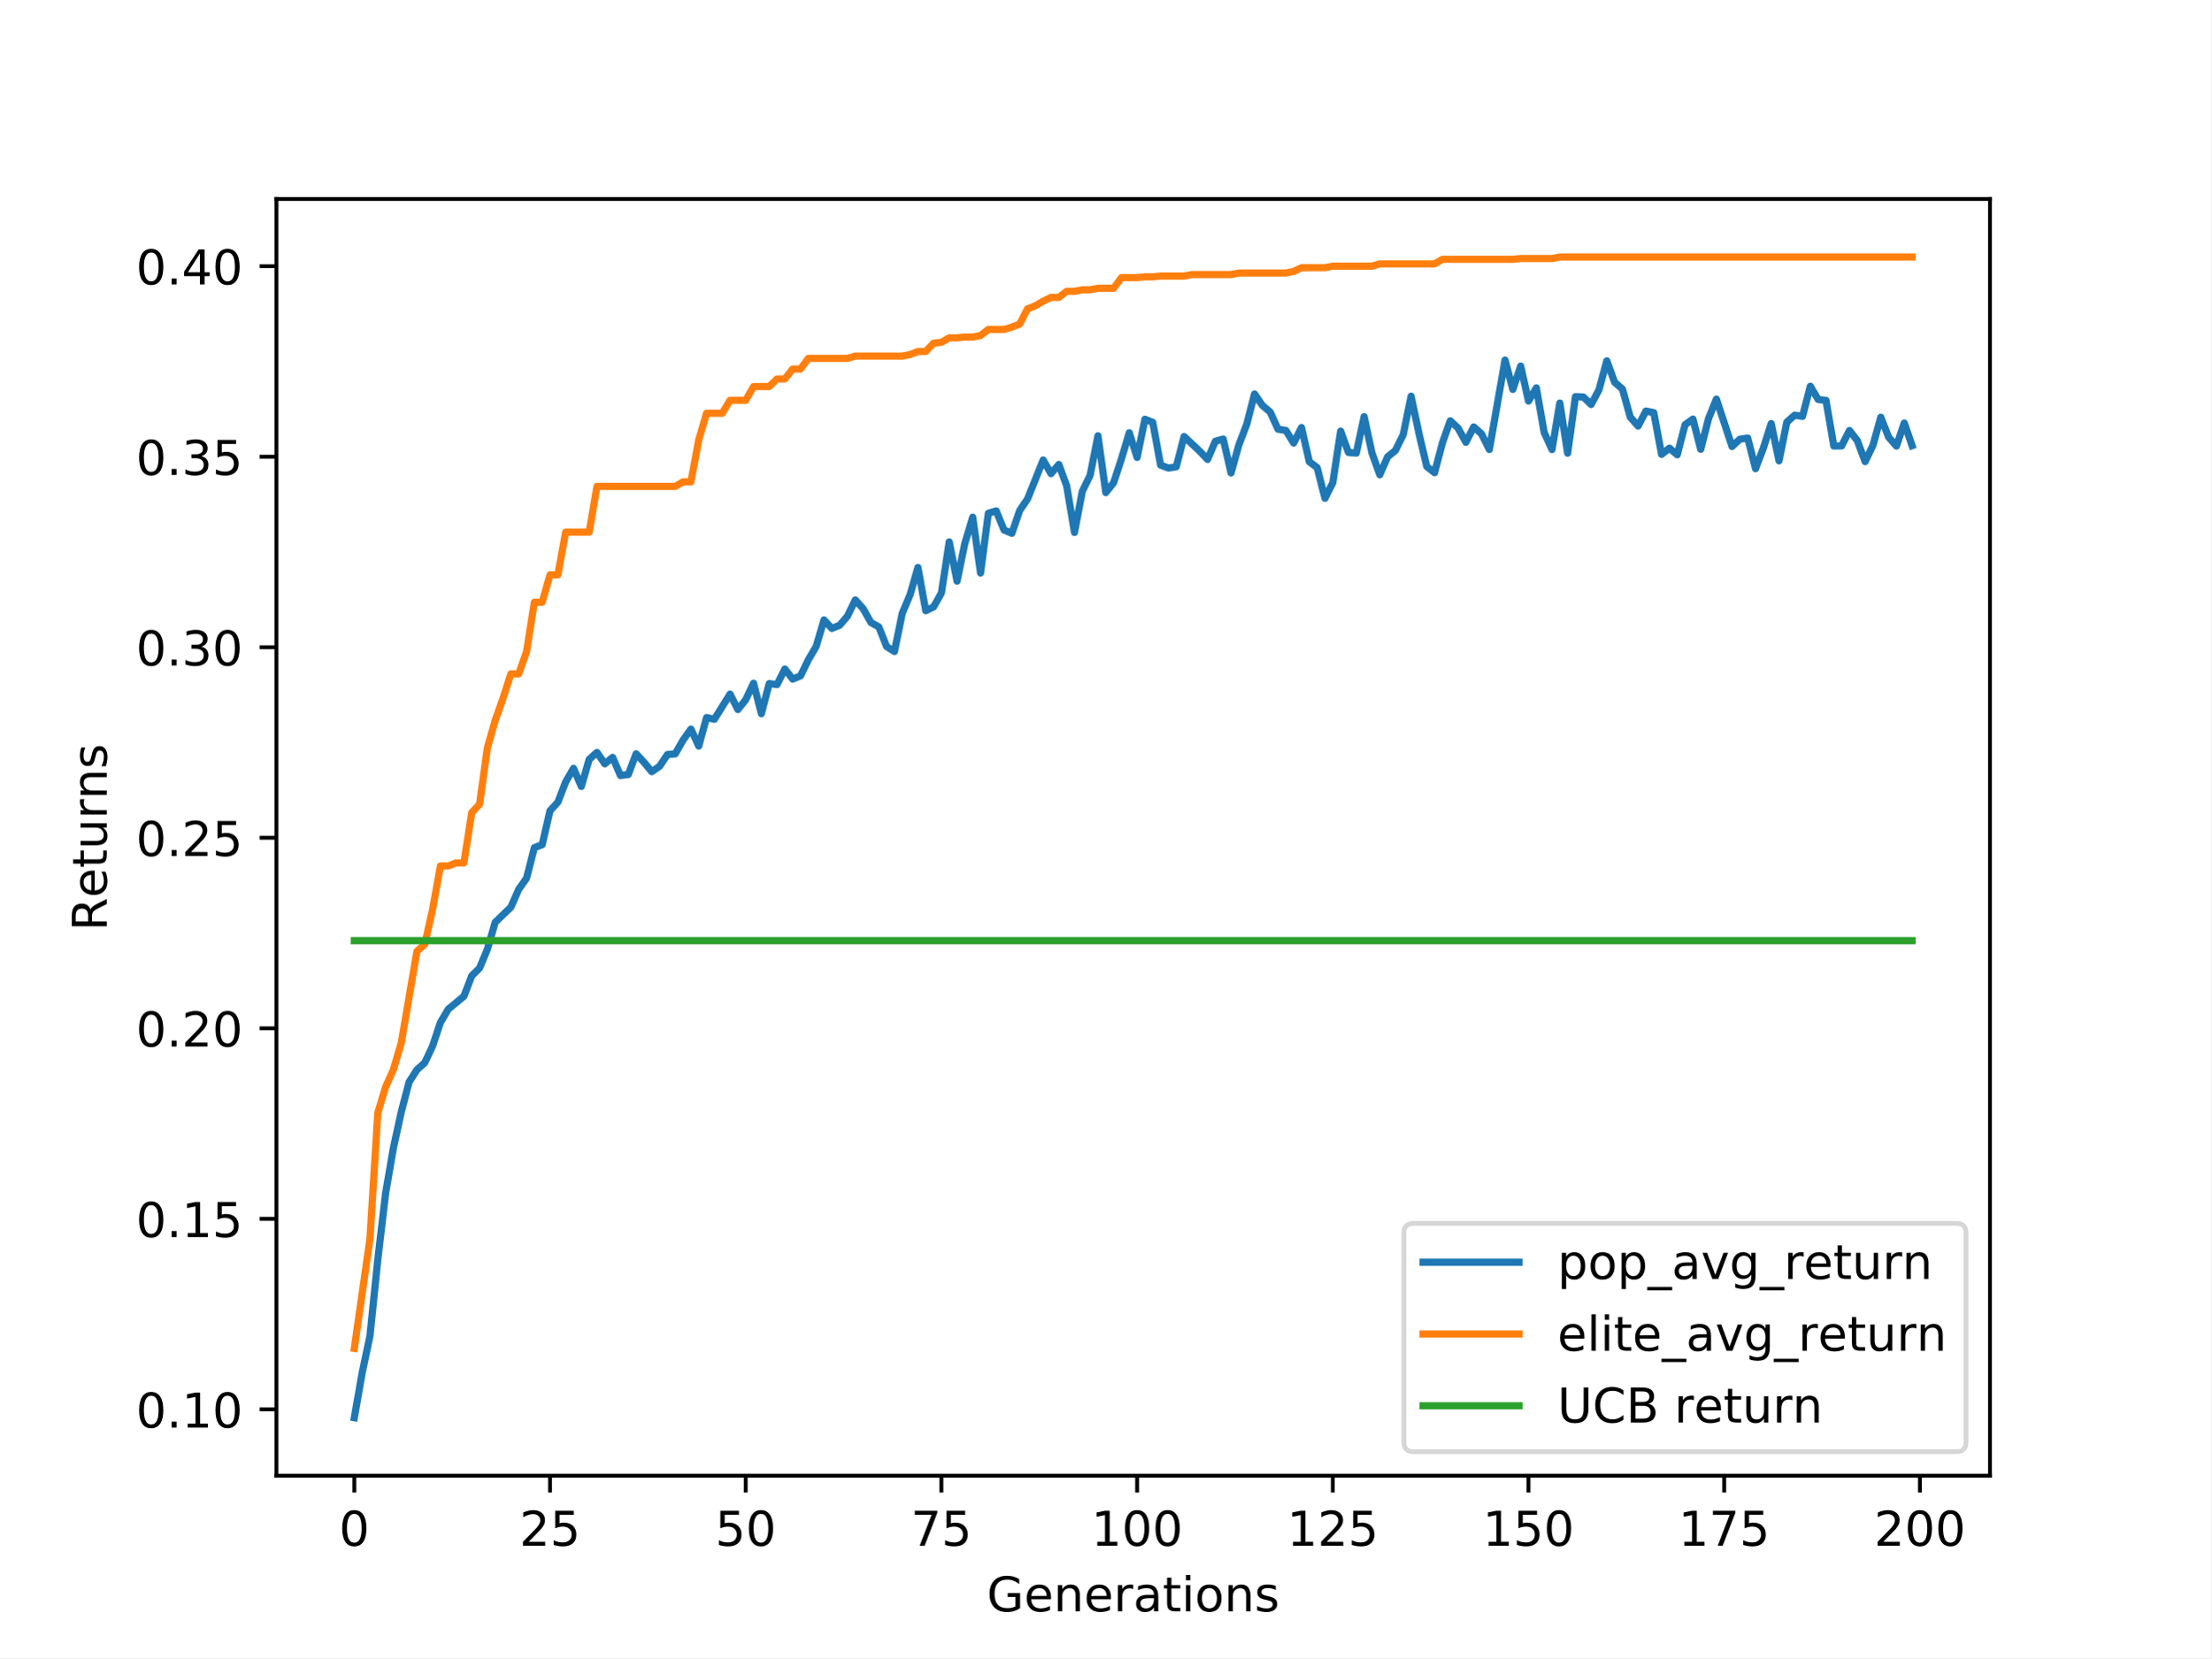
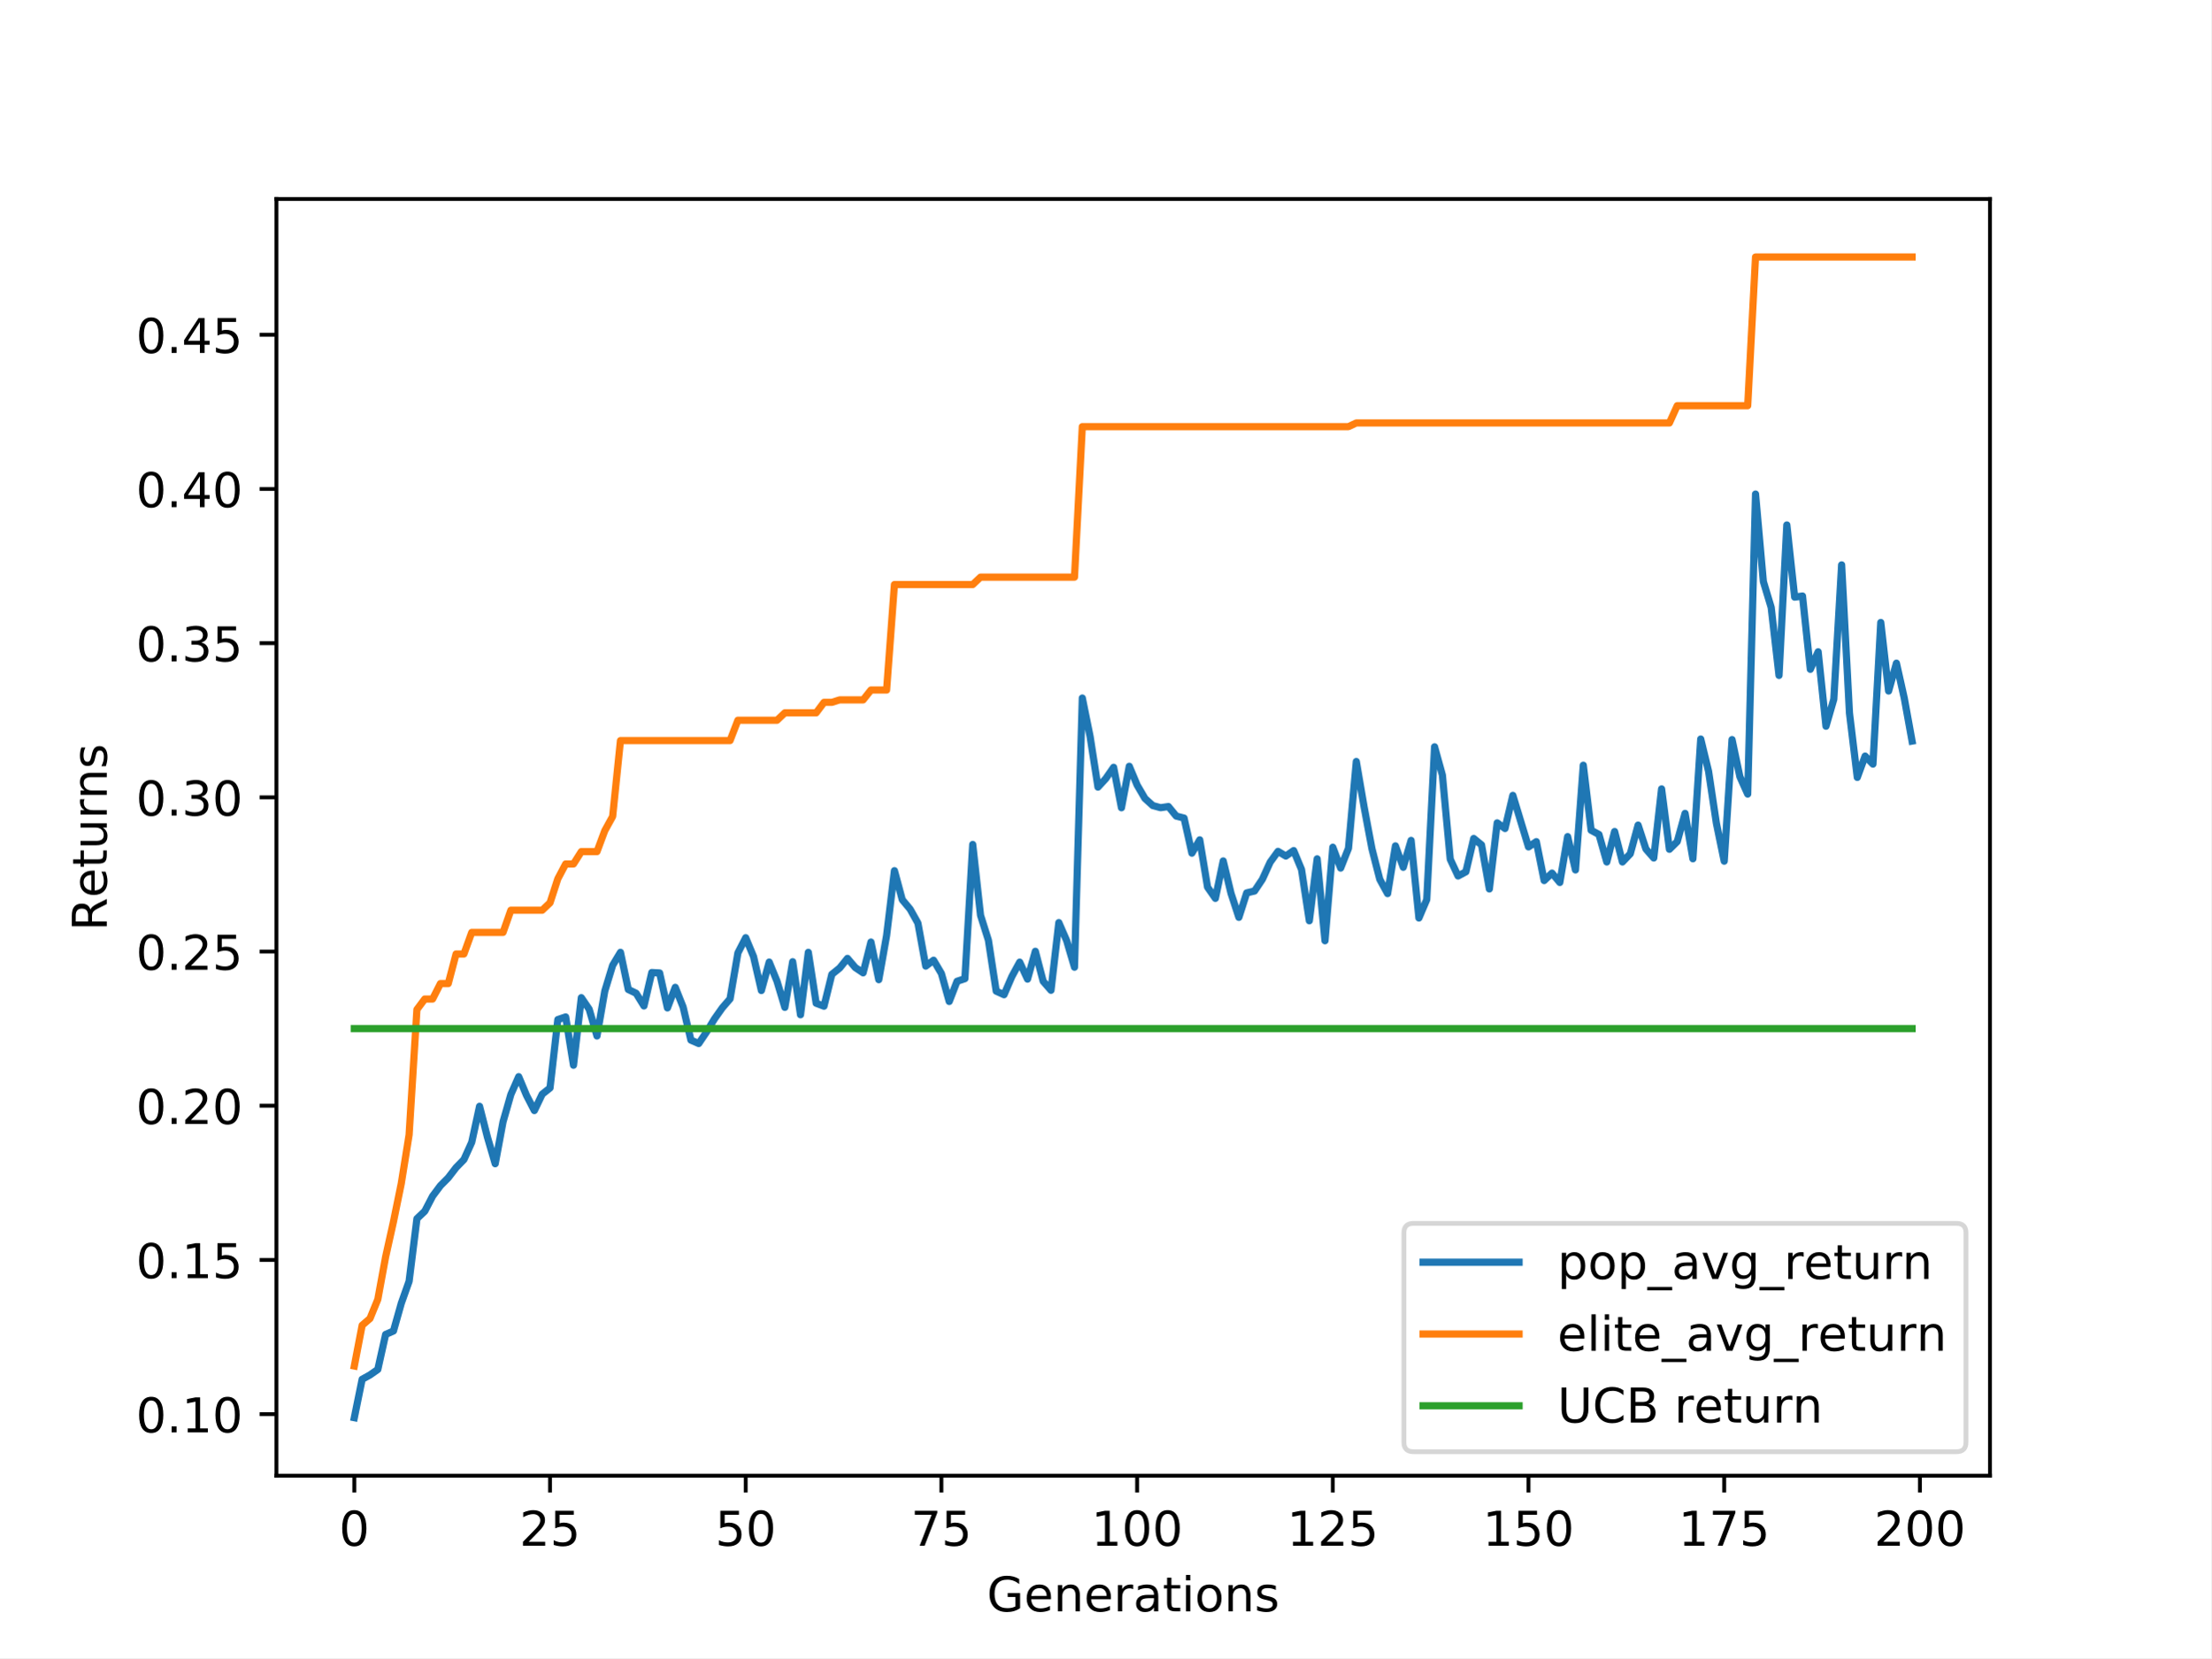
<svg xmlns="http://www.w3.org/2000/svg" xmlns:xlink="http://www.w3.org/1999/xlink" height="345.6pt" version="1.1" viewBox="0 0 460.8 345.6" width="460.8pt">
  <defs>
    <style type="text/css">
*{stroke-linecap:butt;stroke-linejoin:round;}
  </style>
  </defs>
  <g id="figure_1">
    <g id="patch_1">
      <path d="M 0 345.6  L 460.8 345.6  L 460.8 0  L 0 0  z " style="fill:#ffffff;" />
    </g>
    <g id="axes_1">
      <g id="patch_2">
        <path d="M 57.6 307.584  L 414.72 307.584  L 414.72 41.472  L 57.6 41.472  z " style="fill:#ffffff;" />
      </g>
      <g id="matplotlib.axis_1">
        <g id="xtick_1">
          <g id="line2d_1">
            <defs>
-               <path d="M 0 0  L 0 3.5  " id="m2da80acd14" style="stroke:#000000;stroke-width:0.8;" />
-             </defs>
-             <g>
-               <use style="stroke:#000000;stroke-width:0.8;" x="73.833" xlink:href="#m2da80acd14" y="307.584" />
+               <path d="M 0 0  L 0 3.5  " id="m86dfc9f56f" style="stroke:#000000;stroke-width:0.8;" />
+             </defs>
+             <g>
+               <use style="stroke:#000000;stroke-width:0.8;" x="73.833" xlink:href="#m86dfc9f56f" y="307.584" />
            </g>
          </g>
          <g id="text_1">
            <defs>
              <path d="M 31.781 66.406  Q 24.172 66.406 20.328 58.906  Q 16.5 51.422 16.5 36.375  Q 16.5 21.391 20.328 13.891  Q 24.172 6.391 31.781 6.391  Q 39.453 6.391 43.281 13.891  Q 47.125 21.391 47.125 36.375  Q 47.125 51.422 43.281 58.906  Q 39.453 66.406 31.781 66.406  z M 31.781 74.219  Q 44.047 74.219 50.516 64.516  Q 56.984 54.828 56.984 36.375  Q 56.984 17.969 50.516 8.266  Q 44.047 -1.422 31.781 -1.422  Q 19.531 -1.422 13.062 8.266  Q 6.594 17.969 6.594 36.375  Q 6.594 54.828 13.062 64.516  Q 19.531 74.219 31.781 74.219  z " id="DejaVuSans-48" />
            </defs>
            <g transform="translate(70.65148 322.1824)scale(0.1 -0.1)">
              <use xlink:href="#DejaVuSans-48" />
            </g>
          </g>
        </g>
        <g id="xtick_2">
          <g id="line2d_2">
            <g>
-               <use style="stroke:#000000;stroke-width:0.8;" x="114.618" xlink:href="#m2da80acd14" y="307.584" />
+               <use style="stroke:#000000;stroke-width:0.8;" x="114.618" xlink:href="#m86dfc9f56f" y="307.584" />
            </g>
          </g>
          <g id="text_2">
            <defs>
              <path d="M 19.188 8.297  L 53.609 8.297  L 53.609 0  L 7.328 0  L 7.328 8.297  Q 12.938 14.109 22.625 23.891  Q 32.328 33.688 34.812 36.531  Q 39.547 41.844 41.422 45.531  Q 43.312 49.219 43.312 52.781  Q 43.312 58.594 39.234 62.25  Q 35.156 65.922 28.609 65.922  Q 23.969 65.922 18.812 64.312  Q 13.672 62.703 7.812 59.422  L 7.812 69.391  Q 13.766 71.781 18.938 73  Q 24.125 74.219 28.422 74.219  Q 39.75 74.219 46.484 68.547  Q 53.219 62.891 53.219 53.422  Q 53.219 48.922 51.531 44.891  Q 49.859 40.875 45.406 35.406  Q 44.188 33.984 37.641 27.219  Q 31.109 20.453 19.188 8.297  z " id="DejaVuSans-50" />
              <path d="M 10.797 72.906  L 49.516 72.906  L 49.516 64.594  L 19.828 64.594  L 19.828 46.734  Q 21.969 47.469 24.109 47.828  Q 26.266 48.188 28.422 48.188  Q 40.625 48.188 47.75 41.5  Q 54.891 34.812 54.891 23.391  Q 54.891 11.625 47.562 5.094  Q 40.234 -1.422 26.906 -1.422  Q 22.312 -1.422 17.547 -0.641  Q 12.797 0.141 7.719 1.703  L 7.719 11.625  Q 12.109 9.234 16.797 8.062  Q 21.484 6.891 26.703 6.891  Q 35.156 6.891 40.078 11.328  Q 45.016 15.766 45.016 23.391  Q 45.016 31 40.078 35.438  Q 35.156 39.891 26.703 39.891  Q 22.75 39.891 18.812 39.016  Q 14.891 38.141 10.797 36.281  z " id="DejaVuSans-53" />
            </defs>
            <g transform="translate(108.256 322.1824)scale(0.1 -0.1)">
              <use xlink:href="#DejaVuSans-50" />
              <use x="63.623" xlink:href="#DejaVuSans-53" />
            </g>
          </g>
        </g>
        <g id="xtick_3">
          <g id="line2d_3">
            <g>
-               <use style="stroke:#000000;stroke-width:0.8;" x="155.404" xlink:href="#m2da80acd14" y="307.584" />
+               <use style="stroke:#000000;stroke-width:0.8;" x="155.404" xlink:href="#m86dfc9f56f" y="307.584" />
            </g>
          </g>
          <g id="text_3">
            <g transform="translate(149.0417 322.1824)scale(0.1 -0.1)">
              <use xlink:href="#DejaVuSans-53" />
              <use x="63.623" xlink:href="#DejaVuSans-48" />
            </g>
          </g>
        </g>
        <g id="xtick_4">
          <g id="line2d_4">
            <g>
-               <use style="stroke:#000000;stroke-width:0.8;" x="196.19" xlink:href="#m2da80acd14" y="307.584" />
+               <use style="stroke:#000000;stroke-width:0.8;" x="196.19" xlink:href="#m86dfc9f56f" y="307.584" />
            </g>
          </g>
          <g id="text_4">
            <defs>
              <path d="M 8.203 72.906  L 55.078 72.906  L 55.078 68.703  L 28.609 0  L 18.312 0  L 43.219 64.594  L 8.203 64.594  z " id="DejaVuSans-55" />
            </defs>
            <g transform="translate(189.8275 322.1824)scale(0.1 -0.1)">
              <use xlink:href="#DejaVuSans-55" />
              <use x="63.623" xlink:href="#DejaVuSans-53" />
            </g>
          </g>
        </g>
        <g id="xtick_5">
          <g id="line2d_5">
            <g>
-               <use style="stroke:#000000;stroke-width:0.8;" x="236.976" xlink:href="#m2da80acd14" y="307.584" />
+               <use style="stroke:#000000;stroke-width:0.8;" x="236.976" xlink:href="#m86dfc9f56f" y="307.584" />
            </g>
          </g>
          <g id="text_5">
            <defs>
              <path d="M 12.406 8.297  L 28.516 8.297  L 28.516 63.922  L 10.984 60.406  L 10.984 69.391  L 28.422 72.906  L 38.281 72.906  L 38.281 8.297  L 54.391 8.297  L 54.391 0  L 12.406 0  z " id="DejaVuSans-49" />
            </defs>
            <g transform="translate(227.432 322.1824)scale(0.1 -0.1)">
              <use xlink:href="#DejaVuSans-49" />
              <use x="63.623" xlink:href="#DejaVuSans-48" />
              <use x="127.246" xlink:href="#DejaVuSans-48" />
            </g>
          </g>
        </g>
        <g id="xtick_6">
          <g id="line2d_6">
            <g>
-               <use style="stroke:#000000;stroke-width:0.8;" x="277.761" xlink:href="#m2da80acd14" y="307.584" />
+               <use style="stroke:#000000;stroke-width:0.8;" x="277.761" xlink:href="#m86dfc9f56f" y="307.584" />
            </g>
          </g>
          <g id="text_6">
            <g transform="translate(268.2177 322.1824)scale(0.1 -0.1)">
              <use xlink:href="#DejaVuSans-49" />
              <use x="63.623" xlink:href="#DejaVuSans-50" />
              <use x="127.246" xlink:href="#DejaVuSans-53" />
            </g>
          </g>
        </g>
        <g id="xtick_7">
          <g id="line2d_7">
            <g>
-               <use style="stroke:#000000;stroke-width:0.8;" x="318.547" xlink:href="#m2da80acd14" y="307.584" />
+               <use style="stroke:#000000;stroke-width:0.8;" x="318.547" xlink:href="#m86dfc9f56f" y="307.584" />
            </g>
          </g>
          <g id="text_7">
            <g transform="translate(309.0035 322.1824)scale(0.1 -0.1)">
              <use xlink:href="#DejaVuSans-49" />
              <use x="63.623" xlink:href="#DejaVuSans-53" />
              <use x="127.246" xlink:href="#DejaVuSans-48" />
            </g>
          </g>
        </g>
        <g id="xtick_8">
          <g id="line2d_8">
            <g>
-               <use style="stroke:#000000;stroke-width:0.8;" x="359.333" xlink:href="#m2da80acd14" y="307.584" />
+               <use style="stroke:#000000;stroke-width:0.8;" x="359.333" xlink:href="#m86dfc9f56f" y="307.584" />
            </g>
          </g>
          <g id="text_8">
            <g transform="translate(349.7892 322.1824)scale(0.1 -0.1)">
              <use xlink:href="#DejaVuSans-49" />
              <use x="63.623" xlink:href="#DejaVuSans-55" />
              <use x="127.246" xlink:href="#DejaVuSans-53" />
            </g>
          </g>
        </g>
        <g id="xtick_9">
          <g id="line2d_9">
            <g>
-               <use style="stroke:#000000;stroke-width:0.8;" x="400.119" xlink:href="#m2da80acd14" y="307.584" />
+               <use style="stroke:#000000;stroke-width:0.8;" x="400.119" xlink:href="#m86dfc9f56f" y="307.584" />
            </g>
          </g>
          <g id="text_9">
            <g transform="translate(390.575 322.1824)scale(0.1 -0.1)">
              <use xlink:href="#DejaVuSans-50" />
              <use x="63.623" xlink:href="#DejaVuSans-48" />
              <use x="127.246" xlink:href="#DejaVuSans-48" />
            </g>
          </g>
        </g>
        <g id="text_10">
          <defs>
            <path d="M 59.516 10.406  L 59.516 29.984  L 43.406 29.984  L 43.406 38.094  L 69.281 38.094  L 69.281 6.781  Q 63.578 2.734 56.688 0.656  Q 49.812 -1.422 42 -1.422  Q 24.906 -1.422 15.25 8.562  Q 5.609 18.562 5.609 36.375  Q 5.609 54.25 15.25 64.234  Q 24.906 74.219 42 74.219  Q 49.125 74.219 55.547 72.453  Q 61.969 70.703 67.391 67.281  L 67.391 56.781  Q 61.922 61.422 55.766 63.766  Q 49.609 66.109 42.828 66.109  Q 29.438 66.109 22.719 58.641  Q 16.016 51.172 16.016 36.375  Q 16.016 21.625 22.719 14.156  Q 29.438 6.688 42.828 6.688  Q 48.047 6.688 52.141 7.594  Q 56.25 8.5 59.516 10.406  z " id="DejaVuSans-71" />
            <path d="M 56.203 29.594  L 56.203 25.203  L 14.891 25.203  Q 15.484 15.922 20.484 11.062  Q 25.484 6.203 34.422 6.203  Q 39.594 6.203 44.453 7.469  Q 49.312 8.734 54.109 11.281  L 54.109 2.781  Q 49.266 0.734 44.188 -0.344  Q 39.109 -1.422 33.891 -1.422  Q 20.797 -1.422 13.156 6.188  Q 5.516 13.812 5.516 26.812  Q 5.516 40.234 12.766 48.109  Q 20.016 56 32.328 56  Q 43.359 56 49.781 48.891  Q 56.203 41.797 56.203 29.594  z M 47.219 32.234  Q 47.125 39.594 43.094 43.984  Q 39.062 48.391 32.422 48.391  Q 24.906 48.391 20.391 44.141  Q 15.875 39.891 15.188 32.172  z " id="DejaVuSans-101" />
            <path d="M 54.891 33.016  L 54.891 0  L 45.906 0  L 45.906 32.719  Q 45.906 40.484 42.875 44.328  Q 39.844 48.188 33.797 48.188  Q 26.516 48.188 22.312 43.547  Q 18.109 38.922 18.109 30.906  L 18.109 0  L 9.078 0  L 9.078 54.688  L 18.109 54.688  L 18.109 46.188  Q 21.344 51.125 25.703 53.562  Q 30.078 56 35.797 56  Q 45.219 56 50.047 50.172  Q 54.891 44.344 54.891 33.016  z " id="DejaVuSans-110" />
            <path d="M 41.109 46.297  Q 39.594 47.172 37.812 47.578  Q 36.031 48 33.891 48  Q 26.266 48 22.188 43.047  Q 18.109 38.094 18.109 28.812  L 18.109 0  L 9.078 0  L 9.078 54.688  L 18.109 54.688  L 18.109 46.188  Q 20.953 51.172 25.484 53.578  Q 30.031 56 36.531 56  Q 37.453 56 38.578 55.875  Q 39.703 55.766 41.062 55.516  z " id="DejaVuSans-114" />
            <path d="M 34.281 27.484  Q 23.391 27.484 19.188 25  Q 14.984 22.516 14.984 16.5  Q 14.984 11.719 18.141 8.906  Q 21.297 6.109 26.703 6.109  Q 34.188 6.109 38.703 11.406  Q 43.219 16.703 43.219 25.484  L 43.219 27.484  z M 52.203 31.203  L 52.203 0  L 43.219 0  L 43.219 8.297  Q 40.141 3.328 35.547 0.953  Q 30.953 -1.422 24.312 -1.422  Q 15.922 -1.422 10.953 3.297  Q 6 8.016 6 15.922  Q 6 25.141 12.172 29.828  Q 18.359 34.516 30.609 34.516  L 43.219 34.516  L 43.219 35.406  Q 43.219 41.609 39.141 45  Q 35.062 48.391 27.688 48.391  Q 23 48.391 18.547 47.266  Q 14.109 46.141 10.016 43.891  L 10.016 52.203  Q 14.938 54.109 19.578 55.047  Q 24.219 56 28.609 56  Q 40.484 56 46.344 49.844  Q 52.203 43.703 52.203 31.203  z " id="DejaVuSans-97" />
            <path d="M 18.312 70.219  L 18.312 54.688  L 36.812 54.688  L 36.812 47.703  L 18.312 47.703  L 18.312 18.016  Q 18.312 11.328 20.141 9.422  Q 21.969 7.516 27.594 7.516  L 36.812 7.516  L 36.812 0  L 27.594 0  Q 17.188 0 13.234 3.875  Q 9.281 7.766 9.281 18.016  L 9.281 47.703  L 2.688 47.703  L 2.688 54.688  L 9.281 54.688  L 9.281 70.219  z " id="DejaVuSans-116" />
            <path d="M 9.422 54.688  L 18.406 54.688  L 18.406 0  L 9.422 0  z M 9.422 75.984  L 18.406 75.984  L 18.406 64.594  L 9.422 64.594  z " id="DejaVuSans-105" />
            <path d="M 30.609 48.391  Q 23.391 48.391 19.188 42.75  Q 14.984 37.109 14.984 27.297  Q 14.984 17.484 19.156 11.844  Q 23.344 6.203 30.609 6.203  Q 37.797 6.203 41.984 11.859  Q 46.188 17.531 46.188 27.297  Q 46.188 37.016 41.984 42.703  Q 37.797 48.391 30.609 48.391  z M 30.609 56  Q 42.328 56 49.016 48.375  Q 55.719 40.766 55.719 27.297  Q 55.719 13.875 49.016 6.219  Q 42.328 -1.422 30.609 -1.422  Q 18.844 -1.422 12.172 6.219  Q 5.516 13.875 5.516 27.297  Q 5.516 40.766 12.172 48.375  Q 18.844 56 30.609 56  z " id="DejaVuSans-111" />
            <path d="M 44.281 53.078  L 44.281 44.578  Q 40.484 46.531 36.375 47.5  Q 32.281 48.484 27.875 48.484  Q 21.188 48.484 17.844 46.438  Q 14.5 44.391 14.5 40.281  Q 14.5 37.156 16.891 35.375  Q 19.281 33.594 26.516 31.984  L 29.594 31.297  Q 39.156 29.25 43.188 25.516  Q 47.219 21.781 47.219 15.094  Q 47.219 7.469 41.188 3.016  Q 35.156 -1.422 24.609 -1.422  Q 20.219 -1.422 15.453 -0.562  Q 10.688 0.297 5.422 2  L 5.422 11.281  Q 10.406 8.688 15.234 7.391  Q 20.062 6.109 24.812 6.109  Q 31.156 6.109 34.562 8.281  Q 37.984 10.453 37.984 14.406  Q 37.984 18.062 35.516 20.016  Q 33.062 21.969 24.703 23.781  L 21.578 24.516  Q 13.234 26.266 9.516 29.906  Q 5.812 33.547 5.812 39.891  Q 5.812 47.609 11.281 51.797  Q 16.75 56 26.812 56  Q 31.781 56 36.172 55.266  Q 40.578 54.547 44.281 53.078  z " id="DejaVuSans-115" />
          </defs>
          <g transform="translate(205.6623 335.8606)scale(0.1 -0.1)">
            <use xlink:href="#DejaVuSans-71" />
            <use x="77.49" xlink:href="#DejaVuSans-101" />
            <use x="139.014" xlink:href="#DejaVuSans-110" />
            <use x="202.393" xlink:href="#DejaVuSans-101" />
            <use x="263.916" xlink:href="#DejaVuSans-114" />
            <use x="305.029" xlink:href="#DejaVuSans-97" />
            <use x="366.309" xlink:href="#DejaVuSans-116" />
            <use x="405.518" xlink:href="#DejaVuSans-105" />
            <use x="433.301" xlink:href="#DejaVuSans-111" />
            <use x="494.482" xlink:href="#DejaVuSans-110" />
            <use x="557.861" xlink:href="#DejaVuSans-115" />
          </g>
        </g>
      </g>
      <g id="matplotlib.axis_2">
        <g id="ytick_1">
          <g id="line2d_10">
            <defs>
-               <path d="M 0 0  L -3.5 0  " id="m8fe2e0c45e" style="stroke:#000000;stroke-width:0.8;" />
-             </defs>
-             <g>
-               <use style="stroke:#000000;stroke-width:0.8;" x="57.6" xlink:href="#m8fe2e0c45e" y="293.756" />
+               <path d="M 0 0  L -3.5 0  " id="mbc37674e7e" style="stroke:#000000;stroke-width:0.8;" />
+             </defs>
+             <g>
+               <use style="stroke:#000000;stroke-width:0.8;" x="57.6" xlink:href="#mbc37674e7e" y="294.755" />
            </g>
          </g>
          <g id="text_11">
            <defs>
              <path d="M 10.688 12.406  L 21 12.406  L 21 0  L 10.688 0  z " id="DejaVuSans-46" />
            </defs>
-             <g transform="translate(28.33438 297.5557)scale(0.1 -0.1)">
+             <g transform="translate(28.33438 298.5544)scale(0.1 -0.1)">
              <use xlink:href="#DejaVuSans-48" />
              <use x="63.623" xlink:href="#DejaVuSans-46" />
              <use x="95.41" xlink:href="#DejaVuSans-49" />
              <use x="159.033" xlink:href="#DejaVuSans-48" />
            </g>
          </g>
        </g>
        <g id="ytick_2">
          <g id="line2d_11">
            <g>
-               <use style="stroke:#000000;stroke-width:0.8;" x="57.6" xlink:href="#m8fe2e0c45e" y="254.043" />
+               <use style="stroke:#000000;stroke-width:0.8;" x="57.6" xlink:href="#mbc37674e7e" y="262.614" />
            </g>
          </g>
          <g id="text_12">
-             <g transform="translate(28.33438 257.842)scale(0.1 -0.1)">
+             <g transform="translate(28.33438 266.4133)scale(0.1 -0.1)">
              <use xlink:href="#DejaVuSans-48" />
              <use x="63.623" xlink:href="#DejaVuSans-46" />
              <use x="95.41" xlink:href="#DejaVuSans-49" />
              <use x="159.033" xlink:href="#DejaVuSans-53" />
            </g>
          </g>
        </g>
        <g id="ytick_3">
          <g id="line2d_12">
            <g>
-               <use style="stroke:#000000;stroke-width:0.8;" x="57.6" xlink:href="#m8fe2e0c45e" y="214.329" />
+               <use style="stroke:#000000;stroke-width:0.8;" x="57.6" xlink:href="#mbc37674e7e" y="230.473" />
            </g>
          </g>
          <g id="text_13">
-             <g transform="translate(28.33438 218.1283)scale(0.1 -0.1)">
+             <g transform="translate(28.33438 234.2721)scale(0.1 -0.1)">
              <use xlink:href="#DejaVuSans-48" />
              <use x="63.623" xlink:href="#DejaVuSans-46" />
              <use x="95.41" xlink:href="#DejaVuSans-50" />
              <use x="159.033" xlink:href="#DejaVuSans-48" />
            </g>
          </g>
        </g>
        <g id="ytick_4">
          <g id="line2d_13">
            <g>
-               <use style="stroke:#000000;stroke-width:0.8;" x="57.6" xlink:href="#m8fe2e0c45e" y="174.615" />
+               <use style="stroke:#000000;stroke-width:0.8;" x="57.6" xlink:href="#mbc37674e7e" y="198.332" />
            </g>
          </g>
          <g id="text_14">
-             <g transform="translate(28.33438 178.4146)scale(0.1 -0.1)">
+             <g transform="translate(28.33438 202.131)scale(0.1 -0.1)">
              <use xlink:href="#DejaVuSans-48" />
              <use x="63.623" xlink:href="#DejaVuSans-46" />
              <use x="95.41" xlink:href="#DejaVuSans-50" />
              <use x="159.033" xlink:href="#DejaVuSans-53" />
            </g>
          </g>
        </g>
        <g id="ytick_5">
          <g id="line2d_14">
            <g>
-               <use style="stroke:#000000;stroke-width:0.8;" x="57.6" xlink:href="#m8fe2e0c45e" y="134.902" />
+               <use style="stroke:#000000;stroke-width:0.8;" x="57.6" xlink:href="#mbc37674e7e" y="166.191" />
            </g>
          </g>
          <g id="text_15">
            <defs>
              <path d="M 40.578 39.312  Q 47.656 37.797 51.625 33  Q 55.609 28.219 55.609 21.188  Q 55.609 10.406 48.188 4.484  Q 40.766 -1.422 27.094 -1.422  Q 22.516 -1.422 17.656 -0.516  Q 12.797 0.391 7.625 2.203  L 7.625 11.719  Q 11.719 9.328 16.594 8.109  Q 21.484 6.891 26.812 6.891  Q 36.078 6.891 40.938 10.547  Q 45.797 14.203 45.797 21.188  Q 45.797 27.641 41.281 31.266  Q 36.766 34.906 28.719 34.906  L 20.219 34.906  L 20.219 43.016  L 29.109 43.016  Q 36.375 43.016 40.234 45.922  Q 44.094 48.828 44.094 54.297  Q 44.094 59.906 40.109 62.906  Q 36.141 65.922 28.719 65.922  Q 24.656 65.922 20.016 65.031  Q 15.375 64.156 9.812 62.312  L 9.812 71.094  Q 15.438 72.656 20.344 73.438  Q 25.25 74.219 29.594 74.219  Q 40.828 74.219 47.359 69.109  Q 53.906 64.016 53.906 55.328  Q 53.906 49.266 50.438 45.094  Q 46.969 40.922 40.578 39.312  z " id="DejaVuSans-51" />
            </defs>
-             <g transform="translate(28.33438 138.7009)scale(0.1 -0.1)">
+             <g transform="translate(28.33438 169.9898)scale(0.1 -0.1)">
              <use xlink:href="#DejaVuSans-48" />
              <use x="63.623" xlink:href="#DejaVuSans-46" />
              <use x="95.41" xlink:href="#DejaVuSans-51" />
              <use x="159.033" xlink:href="#DejaVuSans-48" />
            </g>
          </g>
        </g>
        <g id="ytick_6">
          <g id="line2d_15">
            <g>
-               <use style="stroke:#000000;stroke-width:0.8;" x="57.6" xlink:href="#m8fe2e0c45e" y="95.188" />
+               <use style="stroke:#000000;stroke-width:0.8;" x="57.6" xlink:href="#mbc37674e7e" y="134.049" />
            </g>
          </g>
          <g id="text_16">
-             <g transform="translate(28.33438 98.98718)scale(0.1 -0.1)">
+             <g transform="translate(28.33438 137.8487)scale(0.1 -0.1)">
              <use xlink:href="#DejaVuSans-48" />
              <use x="63.623" xlink:href="#DejaVuSans-46" />
              <use x="95.41" xlink:href="#DejaVuSans-51" />
              <use x="159.033" xlink:href="#DejaVuSans-53" />
            </g>
          </g>
        </g>
        <g id="ytick_7">
          <g id="line2d_16">
            <g>
-               <use style="stroke:#000000;stroke-width:0.8;" x="57.6" xlink:href="#m8fe2e0c45e" y="55.474" />
+               <use style="stroke:#000000;stroke-width:0.8;" x="57.6" xlink:href="#mbc37674e7e" y="101.908" />
            </g>
          </g>
          <g id="text_17">
            <defs>
              <path d="M 37.797 64.312  L 12.891 25.391  L 37.797 25.391  z M 35.203 72.906  L 47.609 72.906  L 47.609 25.391  L 58.016 25.391  L 58.016 17.188  L 47.609 17.188  L 47.609 0  L 37.797 0  L 37.797 17.188  L 4.891 17.188  L 4.891 26.703  z " id="DejaVuSans-52" />
            </defs>
-             <g transform="translate(28.33438 59.27348)scale(0.1 -0.1)">
+             <g transform="translate(28.33438 105.7075)scale(0.1 -0.1)">
              <use xlink:href="#DejaVuSans-48" />
              <use x="63.623" xlink:href="#DejaVuSans-46" />
              <use x="95.41" xlink:href="#DejaVuSans-52" />
              <use x="159.033" xlink:href="#DejaVuSans-48" />
            </g>
          </g>
        </g>
-         <g id="text_18">
+         <g id="ytick_8">
+           <g id="line2d_17">
+             <g>
+               <use style="stroke:#000000;stroke-width:0.8;" x="57.6" xlink:href="#mbc37674e7e" y="69.767" />
+             </g>
+           </g>
+           <g id="text_18">
+             <g transform="translate(28.33438 73.56636)scale(0.1 -0.1)">
+               <use xlink:href="#DejaVuSans-48" />
+               <use x="63.623" xlink:href="#DejaVuSans-46" />
+               <use x="95.41" xlink:href="#DejaVuSans-52" />
+               <use x="159.033" xlink:href="#DejaVuSans-53" />
+             </g>
+           </g>
+         </g>
+         <g id="text_19">
          <defs>
            <path d="M 44.391 34.188  Q 47.562 33.109 50.562 29.594  Q 53.562 26.078 56.594 19.922  L 66.609 0  L 56 0  L 46.688 18.703  Q 43.062 26.031 39.672 28.422  Q 36.281 30.812 30.422 30.812  L 19.672 30.812  L 19.672 0  L 9.812 0  L 9.812 72.906  L 32.078 72.906  Q 44.578 72.906 50.734 67.672  Q 56.891 62.453 56.891 51.906  Q 56.891 45.016 53.688 40.469  Q 50.484 35.938 44.391 34.188  z M 19.672 64.797  L 19.672 38.922  L 32.078 38.922  Q 39.203 38.922 42.844 42.219  Q 46.484 45.516 46.484 51.906  Q 46.484 58.297 42.844 61.547  Q 39.203 64.797 32.078 64.797  z " id="DejaVuSans-82" />
            <path d="M 8.5 21.578  L 8.5 54.688  L 17.484 54.688  L 17.484 21.922  Q 17.484 14.156 20.5 10.266  Q 23.531 6.391 29.594 6.391  Q 36.859 6.391 41.078 11.031  Q 45.312 15.672 45.312 23.688  L 45.312 54.688  L 54.297 54.688  L 54.297 0  L 45.312 0  L 45.312 8.406  Q 42.047 3.422 37.719 1  Q 33.406 -1.422 27.688 -1.422  Q 18.266 -1.422 13.375 4.438  Q 8.5 10.297 8.5 21.578  z M 31.109 56  z " id="DejaVuSans-117" />
          </defs>
          <g transform="translate(22.25469 194.0327)rotate(-90)scale(0.1 -0.1)">
            <use xlink:href="#DejaVuSans-82" />
            <use x="69.42" xlink:href="#DejaVuSans-101" />
            <use x="130.943" xlink:href="#DejaVuSans-116" />
            <use x="170.152" xlink:href="#DejaVuSans-117" />
            <use x="233.531" xlink:href="#DejaVuSans-114" />
            <use x="274.629" xlink:href="#DejaVuSans-110" />
            <use x="338.008" xlink:href="#DejaVuSans-115" />
          </g>
        </g>
      </g>
-       <g id="line2d_17">
-         <path clip-path="url(#p90fab5905e)" d="M 73.833 295.488  L 75.464 286.179  L 77.096 278.459  L 78.727 262.557  L 80.358 248.689  L 81.99 239.222  L 83.621 231.755  L 85.253 225.528  L 86.884 222.971  L 88.516 221.509  L 90.147 218.03  L 91.778 213.122  L 93.41 210.358  L 96.673 207.657  L 98.304 203.4  L 99.936 201.78  L 101.567 197.856  L 103.198 192.232  L 106.461 189.087  L 108.093 185.37  L 109.724 183.066  L 111.356 176.68  L 112.987 176.061  L 114.618 168.992  L 116.25 167.213  L 117.881 162.987  L 119.513 160.144  L 121.144 163.924  L 122.776 158.285  L 124.407 156.824  L 126.038 159.206  L 127.67 157.856  L 129.301 161.637  L 130.933 161.43  L 132.564 157.11  L 134.196 158.873  L 135.827 160.843  L 137.458 159.715  L 139.09 157.268  L 140.721 157.125  L 142.353 154.25  L 143.984 151.963  L 145.616 155.505  L 147.247 149.564  L 148.879 149.913  L 152.141 144.671  L 153.773 147.896  L 155.404 145.847  L 157.036 142.4  L 158.667 148.754  L 160.299 142.479  L 161.93 142.686  L 163.561 139.445  L 165.193 141.542  L 166.824 140.875  L 168.456 137.523  L 170.087 134.743  L 171.719 129.215  L 173.35 130.978  L 174.981 130.327  L 176.613 128.42  L 178.244 125.037  L 179.876 126.864  L 181.507 129.755  L 183.139 130.66  L 184.77 134.759  L 186.401 135.791  L 188.033 127.817  L 189.664 123.957  L 191.296 118.27  L 192.927 127.293  L 194.559 126.498  L 196.19 123.591  L 197.821 112.948  L 199.453 121.129  L 201.084 113.218  L 202.716 107.801  L 204.347 119.429  L 205.979 106.975  L 207.61 106.483  L 209.241 110.47  L 210.873 111.153  L 212.504 106.403  L 214.136 104.004  L 217.399 95.871  L 219.03 98.73  L 220.661 96.808  L 222.293 101.256  L 223.924 110.978  L 225.556 102.4  L 227.187 99.064  L 228.819 90.819  L 230.45 102.67  L 232.081 100.605  L 233.713 95.633  L 235.344 90.2  L 236.976 95.347  L 238.607 87.372  L 240.239 88.024  L 241.87 96.935  L 243.501 97.555  L 245.133 97.285  L 246.764 90.978  L 250.027 94.044  L 251.659 95.76  L 253.29 91.963  L 254.921 91.503  L 256.553 98.572  L 258.184 92.742  L 259.816 88.453  L 261.447 82.114  L 263.079 84.497  L 264.71 85.879  L 266.341 89.453  L 267.973 89.707  L 269.604 92.344  L 271.236 89.104  L 272.867 96.236  L 274.499 97.475  L 276.13 103.861  L 277.761 100.605  L 279.393 89.85  L 281.024 94.298  L 282.656 94.441  L 284.287 86.832  L 285.919 94.41  L 287.55 98.953  L 289.181 95.22  L 290.813 93.885  L 292.444 90.565  L 294.076 82.575  L 295.707 90.295  L 297.339 97.237  L 298.97 98.524  L 300.601 92.329  L 302.233 87.706  L 303.864 89.231  L 305.496 92.186  L 307.127 88.977  L 308.759 90.438  L 310.39 93.695  L 313.653 75.045  L 315.284 81.161  L 316.916 76.3  L 318.547 83.592  L 320.179 80.843  L 321.81 90.12  L 323.441 93.711  L 325.073 84.005  L 326.704 94.457  L 328.336 82.67  L 329.967 82.734  L 331.599 84.306  L 333.23 81.256  L 334.862 75.204  L 336.493 79.668  L 338.124 81.098  L 339.756 86.959  L 341.387 88.802  L 343.019 85.673  L 344.65 86.006  L 346.282 94.696  L 347.913 93.409  L 349.544 94.791  L 351.176 88.516  L 352.807 87.341  L 354.439 93.647  L 356.07 87.229  L 357.702 83.179  L 360.964 93.059  L 362.596 91.534  L 364.227 91.296  L 365.859 97.682  L 367.49 93.393  L 369.122 88.278  L 370.753 96.046  L 372.384 87.976  L 374.016 86.53  L 375.647 86.785  L 377.279 80.51  L 378.91 83.258  L 380.542 83.449  L 382.173 92.964  L 383.804 92.932  L 385.436 89.723  L 387.067 91.836  L 388.699 96.205  L 390.33 92.821  L 391.962 86.959  L 393.593 91.121  L 395.224 92.98  L 396.856 88.167  L 398.487 92.885  L 398.487 92.885  " style="fill:none;stroke:#1f77b4;stroke-linecap:square;stroke-width:1.5;" />
-       </g>
      <g id="line2d_18">
-         <path clip-path="url(#p90fab5905e)" d="M 73.833 281.048  L 77.096 258.173  L 78.727 231.962  L 80.358 226.561  L 81.99 222.907  L 83.621 217.347  L 86.884 198.285  L 88.516 196.855  L 90.147 189.548  L 91.778 180.493  L 93.41 180.493  L 95.041 179.858  L 96.673 179.858  L 98.304 169.373  L 99.936 167.626  L 101.567 155.871  L 103.198 150.152  L 104.83 145.545  L 106.461 140.462  L 108.093 140.462  L 109.724 135.855  L 111.356 125.529  L 112.987 125.529  L 114.618 119.81  L 116.25 119.81  L 117.881 110.915  L 122.776 110.915  L 124.407 101.383  L 140.721 101.383  L 142.353 100.43  L 143.984 100.43  L 145.616 91.693  L 147.247 86.133  L 150.51 86.133  L 152.141 83.433  L 155.404 83.433  L 157.036 80.573  L 160.299 80.573  L 161.93 78.985  L 163.561 78.985  L 165.193 76.92  L 166.824 76.92  L 168.456 74.696  L 176.613 74.696  L 178.244 74.219  L 188.033 74.219  L 189.664 73.901  L 191.296 73.266  L 192.927 73.266  L 194.559 71.519  L 196.19 71.36  L 197.821 70.407  L 199.453 70.407  L 201.084 70.248  L 202.716 70.248  L 204.347 69.93  L 205.979 68.659  L 209.241 68.659  L 210.873 68.183  L 212.504 67.547  L 214.136 64.37  L 215.767 63.735  L 217.399 62.782  L 219.03 61.987  L 220.661 61.987  L 222.293 60.716  L 223.924 60.716  L 225.556 60.399  L 227.187 60.399  L 228.819 60.081  L 232.081 60.081  L 233.713 57.857  L 236.976 57.857  L 238.607 57.698  L 240.239 57.698  L 241.87 57.539  L 246.764 57.539  L 248.396 57.222  L 256.553 57.222  L 258.184 56.904  L 267.973 56.904  L 269.604 56.586  L 271.236 55.792  L 276.13 55.792  L 277.761 55.474  L 285.919 55.474  L 287.55 54.998  L 298.97 54.998  L 300.601 54.045  L 315.284 54.045  L 316.916 53.886  L 323.441 53.886  L 325.073 53.568  L 398.487 53.568  L 398.487 53.568  " style="fill:none;stroke:#ff7f0e;stroke-linecap:square;stroke-width:1.5;" />
+         <path clip-path="url(#p439491ea93)" d="M 73.833 295.488  L 75.464 287.491  L 77.096 286.591  L 78.727 285.447  L 80.358 278.145  L 81.99 277.425  L 83.621 271.652  L 85.253 267.05  L 86.884 254.013  L 88.516 252.457  L 90.147 249.32  L 91.778 247.135  L 93.41 245.489  L 95.041 243.368  L 96.673 241.697  L 98.304 238.084  L 99.936 230.589  L 101.567 236.978  L 103.198 242.558  L 104.83 233.816  L 106.461 228.12  L 108.093 224.417  L 109.724 228.313  L 111.356 231.476  L 112.987 228.069  L 114.618 226.77  L 116.25 212.512  L 117.881 211.96  L 119.513 222.026  L 121.144 207.948  L 122.776 210.34  L 124.407 215.932  L 126.038 206.56  L 127.67 201.212  L 129.301 198.499  L 130.933 206.238  L 132.564 207.023  L 134.196 209.671  L 135.827 202.703  L 137.458 202.793  L 139.09 210.083  L 140.721 205.788  L 142.353 209.89  L 143.984 216.794  L 145.616 217.501  L 147.247 215.084  L 148.879 212.397  L 150.51 210.083  L 152.141 208.193  L 153.773 198.627  L 155.404 195.452  L 157.036 199.386  L 158.667 206.457  L 160.299 200.53  L 161.93 204.529  L 163.561 209.967  L 165.193 200.453  L 166.824 211.51  L 168.456 198.499  L 170.087 209.105  L 171.719 209.723  L 173.35 203.089  L 174.981 201.777  L 176.613 199.759  L 178.244 201.674  L 179.876 202.767  L 181.507 196.352  L 183.139 204.194  L 184.77 194.989  L 186.401 181.477  L 188.033 187.532  L 189.664 189.486  L 191.296 192.405  L 192.927 201.366  L 194.559 200.144  L 196.19 202.909  L 197.821 208.745  L 199.453 204.529  L 201.084 203.989  L 202.716 176.013  L 204.347 190.785  L 205.979 195.953  L 207.61 206.586  L 209.241 207.331  L 210.873 203.539  L 212.504 200.543  L 214.136 204.079  L 215.767 198.28  L 217.399 204.529  L 219.03 206.406  L 220.661 192.302  L 222.293 196.056  L 223.924 201.597  L 225.556 145.492  L 227.187 153.566  L 228.819 164.056  L 230.45 162.282  L 232.081 159.929  L 233.713 168.363  L 235.344 159.711  L 236.976 163.619  L 238.607 166.422  L 240.239 167.9  L 241.87 168.35  L 243.501 168.106  L 245.133 170.099  L 246.764 170.51  L 248.396 177.826  L 250.027 175.049  L 251.659 184.91  L 253.29 187.249  L 254.921 179.446  L 256.553 186.221  L 258.184 191.209  L 259.816 186.105  L 261.447 185.72  L 263.079 183.277  L 264.71 179.703  L 266.341 177.453  L 267.973 178.43  L 269.604 177.286  L 271.236 181.22  L 272.867 191.916  L 274.499 179.008  L 276.13 196.082  L 277.761 176.591  L 279.393 180.937  L 281.024 176.823  L 282.656 158.721  L 284.287 168.222  L 285.919 176.913  L 287.55 183.277  L 289.181 186.26  L 290.813 176.309  L 292.444 180.77  L 294.076 175.164  L 295.707 191.338  L 297.339 187.494  L 298.97 155.661  L 300.601 161.575  L 302.233 179.073  L 303.864 182.583  L 305.496 181.708  L 307.127 174.766  L 308.759 176.103  L 310.39 185.282  L 312.021 171.513  L 313.653 172.683  L 315.284 165.779  L 318.547 176.527  L 320.179 175.422  L 321.81 183.534  L 323.441 181.978  L 325.073 183.933  L 326.704 174.38  L 328.336 181.323  L 329.967 159.492  L 331.599 173.056  L 333.23 173.93  L 334.862 179.664  L 336.493 173.313  L 338.124 179.664  L 339.756 177.954  L 341.387 171.976  L 343.019 176.964  L 344.65 178.828  L 346.282 164.429  L 347.913 177.016  L 349.544 175.409  L 351.176 169.533  L 352.807 178.996  L 354.439 154.041  L 356.07 160.752  L 357.702 171.59  L 359.333 179.497  L 360.964 154.157  L 362.596 161.871  L 364.227 165.509  L 365.859 102.975  L 367.49 121.206  L 369.122 126.606  L 370.753 140.773  L 372.384 109.416  L 374.016 124.459  L 375.647 124.227  L 377.279 139.501  L 378.91 135.849  L 380.542 151.367  L 382.173 145.736  L 383.804 117.735  L 385.436 148.603  L 387.067 162.038  L 388.699 157.59  L 390.33 159.261  L 391.962 129.743  L 393.593 144.026  L 395.224 138.228  L 396.856 145.505  L 398.487 154.465  L 398.487 154.465  " style="fill:none;stroke:#1f77b4;stroke-linecap:square;stroke-width:1.5;" />
      </g>
      <g id="line2d_19">
-         <path clip-path="url(#p90fab5905e)" d="M 73.833 196.061  L 398.487 196.061  L 398.487 196.061  " style="fill:none;stroke:#2ca02c;stroke-linecap:square;stroke-width:1.5;" />
+         <path clip-path="url(#p439491ea93)" d="M 73.833 284.727  L 75.464 276.242  L 77.096 274.828  L 78.727 270.842  L 80.358 261.971  L 81.99 254.643  L 83.621 246.672  L 85.253 236.515  L 86.884 210.417  L 88.516 208.231  L 90.147 208.231  L 91.778 205.017  L 93.41 205.017  L 95.041 198.846  L 96.673 198.846  L 98.304 194.346  L 104.83 194.346  L 106.461 189.718  L 112.987 189.718  L 114.618 188.175  L 116.25 183.161  L 117.881 180.076  L 119.513 180.076  L 121.144 177.504  L 124.407 177.504  L 126.038 173.133  L 127.67 170.176  L 129.301 154.363  L 152.141 154.363  L 153.773 150.12  L 161.93 150.12  L 163.561 148.577  L 170.087 148.577  L 171.719 146.392  L 173.35 146.392  L 174.981 145.877  L 179.876 145.877  L 181.507 143.82  L 184.77 143.82  L 186.401 121.836  L 202.716 121.836  L 204.347 120.293  L 223.924 120.293  L 225.556 88.923  L 281.024 88.923  L 282.656 88.152  L 347.913 88.152  L 349.544 84.552  L 364.227 84.552  L 365.859 53.568  L 398.487 53.568  L 398.487 53.568  " style="fill:none;stroke:#ff7f0e;stroke-linecap:square;stroke-width:1.5;" />
+       </g>
+       <g id="line2d_20">
+         <path clip-path="url(#p439491ea93)" d="M 73.833 214.402  L 398.487 214.402  L 398.487 214.402  " style="fill:none;stroke:#2ca02c;stroke-linecap:square;stroke-width:1.5;" />
      </g>
      <g id="patch_3">
        <path d="M 57.6 307.584  L 57.6 41.472  " style="fill:none;stroke:#000000;stroke-linecap:square;stroke-linejoin:miter;stroke-width:0.8;" />
      </g>
      <g id="patch_4">
        <path d="M 414.72 307.584  L 414.72 41.472  " style="fill:none;stroke:#000000;stroke-linecap:square;stroke-linejoin:miter;stroke-width:0.8;" />
      </g>
      <g id="patch_5">
        <path d="M 57.6 307.584  L 414.72 307.584  " style="fill:none;stroke:#000000;stroke-linecap:square;stroke-linejoin:miter;stroke-width:0.8;" />
      </g>
      <g id="patch_6">
        <path d="M 57.6 41.472  L 414.72 41.472  " style="fill:none;stroke:#000000;stroke-linecap:square;stroke-linejoin:miter;stroke-width:0.8;" />
      </g>
      <g id="legend_1">
        <g id="patch_7">
          <path d="M 294.576 302.584  L 407.72 302.584  Q 409.72 302.584 409.72 300.584  L 409.72 256.993  Q 409.72 254.993 407.72 254.993  L 294.576 254.993  Q 292.576 254.993 292.576 256.993  L 292.576 300.584  Q 292.576 302.584 294.576 302.584  z " style="fill:#ffffff;opacity:0.8;stroke:#cccccc;stroke-linejoin:miter;" />
        </g>
-         <g id="line2d_20">
+         <g id="line2d_21">
          <path d="M 296.576 263.092  L 316.576 263.092  " style="fill:none;stroke:#1f77b4;stroke-linecap:square;stroke-width:1.5;" />
        </g>
-         <g id="line2d_21" />
-         <g id="text_19">
+         <g id="line2d_22" />
+         <g id="text_20">
          <defs>
            <path d="M 18.109 8.203  L 18.109 -20.797  L 9.078 -20.797  L 9.078 54.688  L 18.109 54.688  L 18.109 46.391  Q 20.953 51.266 25.266 53.625  Q 29.594 56 35.594 56  Q 45.562 56 51.781 48.094  Q 58.016 40.188 58.016 27.297  Q 58.016 14.406 51.781 6.484  Q 45.562 -1.422 35.594 -1.422  Q 29.594 -1.422 25.266 0.953  Q 20.953 3.328 18.109 8.203  z M 48.688 27.297  Q 48.688 37.203 44.609 42.844  Q 40.531 48.484 33.406 48.484  Q 26.266 48.484 22.188 42.844  Q 18.109 37.203 18.109 27.297  Q 18.109 17.391 22.188 11.75  Q 26.266 6.109 33.406 6.109  Q 40.531 6.109 44.609 11.75  Q 48.688 17.391 48.688 27.297  z " id="DejaVuSans-112" />
            <path d="M 50.984 -16.609  L 50.984 -23.578  L -0.984 -23.578  L -0.984 -16.609  z " id="DejaVuSans-95" />
            <path d="M 2.984 54.688  L 12.5 54.688  L 29.594 8.797  L 46.688 54.688  L 56.203 54.688  L 35.688 0  L 23.484 0  z " id="DejaVuSans-118" />
            <path d="M 45.406 27.984  Q 45.406 37.75 41.375 43.109  Q 37.359 48.484 30.078 48.484  Q 22.859 48.484 18.828 43.109  Q 14.797 37.75 14.797 27.984  Q 14.797 18.266 18.828 12.891  Q 22.859 7.516 30.078 7.516  Q 37.359 7.516 41.375 12.891  Q 45.406 18.266 45.406 27.984  z M 54.391 6.781  Q 54.391 -7.172 48.188 -13.984  Q 42 -20.797 29.203 -20.797  Q 24.469 -20.797 20.266 -20.094  Q 16.062 -19.391 12.109 -17.922  L 12.109 -9.188  Q 16.062 -11.328 19.922 -12.344  Q 23.781 -13.375 27.781 -13.375  Q 36.625 -13.375 41.016 -8.766  Q 45.406 -4.156 45.406 5.172  L 45.406 9.625  Q 42.625 4.781 38.281 2.391  Q 33.938 0 27.875 0  Q 17.828 0 11.672 7.656  Q 5.516 15.328 5.516 27.984  Q 5.516 40.672 11.672 48.328  Q 17.828 56 27.875 56  Q 33.938 56 38.281 53.609  Q 42.625 51.219 45.406 46.391  L 45.406 54.688  L 54.391 54.688  z " id="DejaVuSans-103" />
          </defs>
          <g transform="translate(324.5763 266.5918)scale(0.1 -0.1)">
            <use xlink:href="#DejaVuSans-112" />
            <use x="63.477" xlink:href="#DejaVuSans-111" />
            <use x="124.658" xlink:href="#DejaVuSans-112" />
            <use x="188.135" xlink:href="#DejaVuSans-95" />
            <use x="238.135" xlink:href="#DejaVuSans-97" />
            <use x="299.414" xlink:href="#DejaVuSans-118" />
            <use x="358.594" xlink:href="#DejaVuSans-103" />
            <use x="422.07" xlink:href="#DejaVuSans-95" />
            <use x="472.07" xlink:href="#DejaVuSans-114" />
            <use x="513.152" xlink:href="#DejaVuSans-101" />
            <use x="574.676" xlink:href="#DejaVuSans-116" />
            <use x="613.885" xlink:href="#DejaVuSans-117" />
            <use x="677.264" xlink:href="#DejaVuSans-114" />
            <use x="718.361" xlink:href="#DejaVuSans-110" />
          </g>
        </g>
-         <g id="line2d_22">
+         <g id="line2d_23">
          <path d="M 296.576 278.048  L 316.576 278.048  " style="fill:none;stroke:#ff7f0e;stroke-linecap:square;stroke-width:1.5;" />
        </g>
-         <g id="line2d_23" />
-         <g id="text_20">
+         <g id="line2d_24" />
+         <g id="text_21">
          <defs>
            <path d="M 9.422 75.984  L 18.406 75.984  L 18.406 0  L 9.422 0  z " id="DejaVuSans-108" />
          </defs>
          <g transform="translate(324.5763 281.5481)scale(0.1 -0.1)">
            <use xlink:href="#DejaVuSans-101" />
            <use x="61.523" xlink:href="#DejaVuSans-108" />
            <use x="89.307" xlink:href="#DejaVuSans-105" />
            <use x="117.09" xlink:href="#DejaVuSans-116" />
            <use x="156.299" xlink:href="#DejaVuSans-101" />
            <use x="217.822" xlink:href="#DejaVuSans-95" />
            <use x="267.822" xlink:href="#DejaVuSans-97" />
            <use x="329.102" xlink:href="#DejaVuSans-118" />
            <use x="388.281" xlink:href="#DejaVuSans-103" />
            <use x="451.758" xlink:href="#DejaVuSans-95" />
            <use x="501.758" xlink:href="#DejaVuSans-114" />
            <use x="542.84" xlink:href="#DejaVuSans-101" />
            <use x="604.363" xlink:href="#DejaVuSans-116" />
            <use x="643.572" xlink:href="#DejaVuSans-117" />
            <use x="706.951" xlink:href="#DejaVuSans-114" />
            <use x="748.049" xlink:href="#DejaVuSans-110" />
          </g>
        </g>
-         <g id="line2d_24">
+         <g id="line2d_25">
          <path d="M 296.576 293.004  L 316.576 293.004  " style="fill:none;stroke:#2ca02c;stroke-linecap:square;stroke-width:1.5;" />
        </g>
-         <g id="line2d_25" />
-         <g id="text_21">
+         <g id="line2d_26" />
+         <g id="text_22">
          <defs>
            <path d="M 8.688 72.906  L 18.609 72.906  L 18.609 28.609  Q 18.609 16.891 22.844 11.734  Q 27.094 6.594 36.625 6.594  Q 46.094 6.594 50.344 11.734  Q 54.594 16.891 54.594 28.609  L 54.594 72.906  L 64.5 72.906  L 64.5 27.391  Q 64.5 13.141 57.438 5.859  Q 50.391 -1.422 36.625 -1.422  Q 22.797 -1.422 15.734 5.859  Q 8.688 13.141 8.688 27.391  z " id="DejaVuSans-85" />
            <path d="M 64.406 67.281  L 64.406 56.891  Q 59.422 61.531 53.781 63.812  Q 48.141 66.109 41.797 66.109  Q 29.297 66.109 22.656 58.469  Q 16.016 50.828 16.016 36.375  Q 16.016 21.969 22.656 14.328  Q 29.297 6.688 41.797 6.688  Q 48.141 6.688 53.781 8.984  Q 59.422 11.281 64.406 15.922  L 64.406 5.609  Q 59.234 2.094 53.438 0.328  Q 47.656 -1.422 41.219 -1.422  Q 24.656 -1.422 15.125 8.703  Q 5.609 18.844 5.609 36.375  Q 5.609 53.953 15.125 64.078  Q 24.656 74.219 41.219 74.219  Q 47.75 74.219 53.531 72.484  Q 59.328 70.75 64.406 67.281  z " id="DejaVuSans-67" />
            <path d="M 19.672 34.812  L 19.672 8.109  L 35.5 8.109  Q 43.453 8.109 47.281 11.406  Q 51.125 14.703 51.125 21.484  Q 51.125 28.328 47.281 31.562  Q 43.453 34.812 35.5 34.812  z M 19.672 64.797  L 19.672 42.828  L 34.281 42.828  Q 41.5 42.828 45.031 45.531  Q 48.578 48.25 48.578 53.812  Q 48.578 59.328 45.031 62.062  Q 41.5 64.797 34.281 64.797  z M 9.812 72.906  L 35.016 72.906  Q 46.297 72.906 52.391 68.219  Q 58.5 63.531 58.5 54.891  Q 58.5 48.188 55.375 44.234  Q 52.25 40.281 46.188 39.312  Q 53.469 37.75 57.5 32.781  Q 61.531 27.828 61.531 20.406  Q 61.531 10.641 54.891 5.312  Q 48.25 0 35.984 0  L 9.812 0  z " id="DejaVuSans-66" />
            <path id="DejaVuSans-32" />
          </defs>
          <g transform="translate(324.5763 296.5043)scale(0.1 -0.1)">
            <use xlink:href="#DejaVuSans-85" />
            <use x="73.193" xlink:href="#DejaVuSans-67" />
            <use x="143.018" xlink:href="#DejaVuSans-66" />
            <use x="211.621" xlink:href="#DejaVuSans-32" />
            <use x="243.408" xlink:href="#DejaVuSans-114" />
            <use x="284.49" xlink:href="#DejaVuSans-101" />
            <use x="346.014" xlink:href="#DejaVuSans-116" />
            <use x="385.223" xlink:href="#DejaVuSans-117" />
            <use x="448.602" xlink:href="#DejaVuSans-114" />
            <use x="489.699" xlink:href="#DejaVuSans-110" />
          </g>
        </g>
      </g>
    </g>
  </g>
  <defs>
-     <clipPath id="p90fab5905e">
+     <clipPath id="p439491ea93">
      <rect height="266.112" width="357.12" x="57.6" y="41.472" />
    </clipPath>
  </defs>
</svg>
